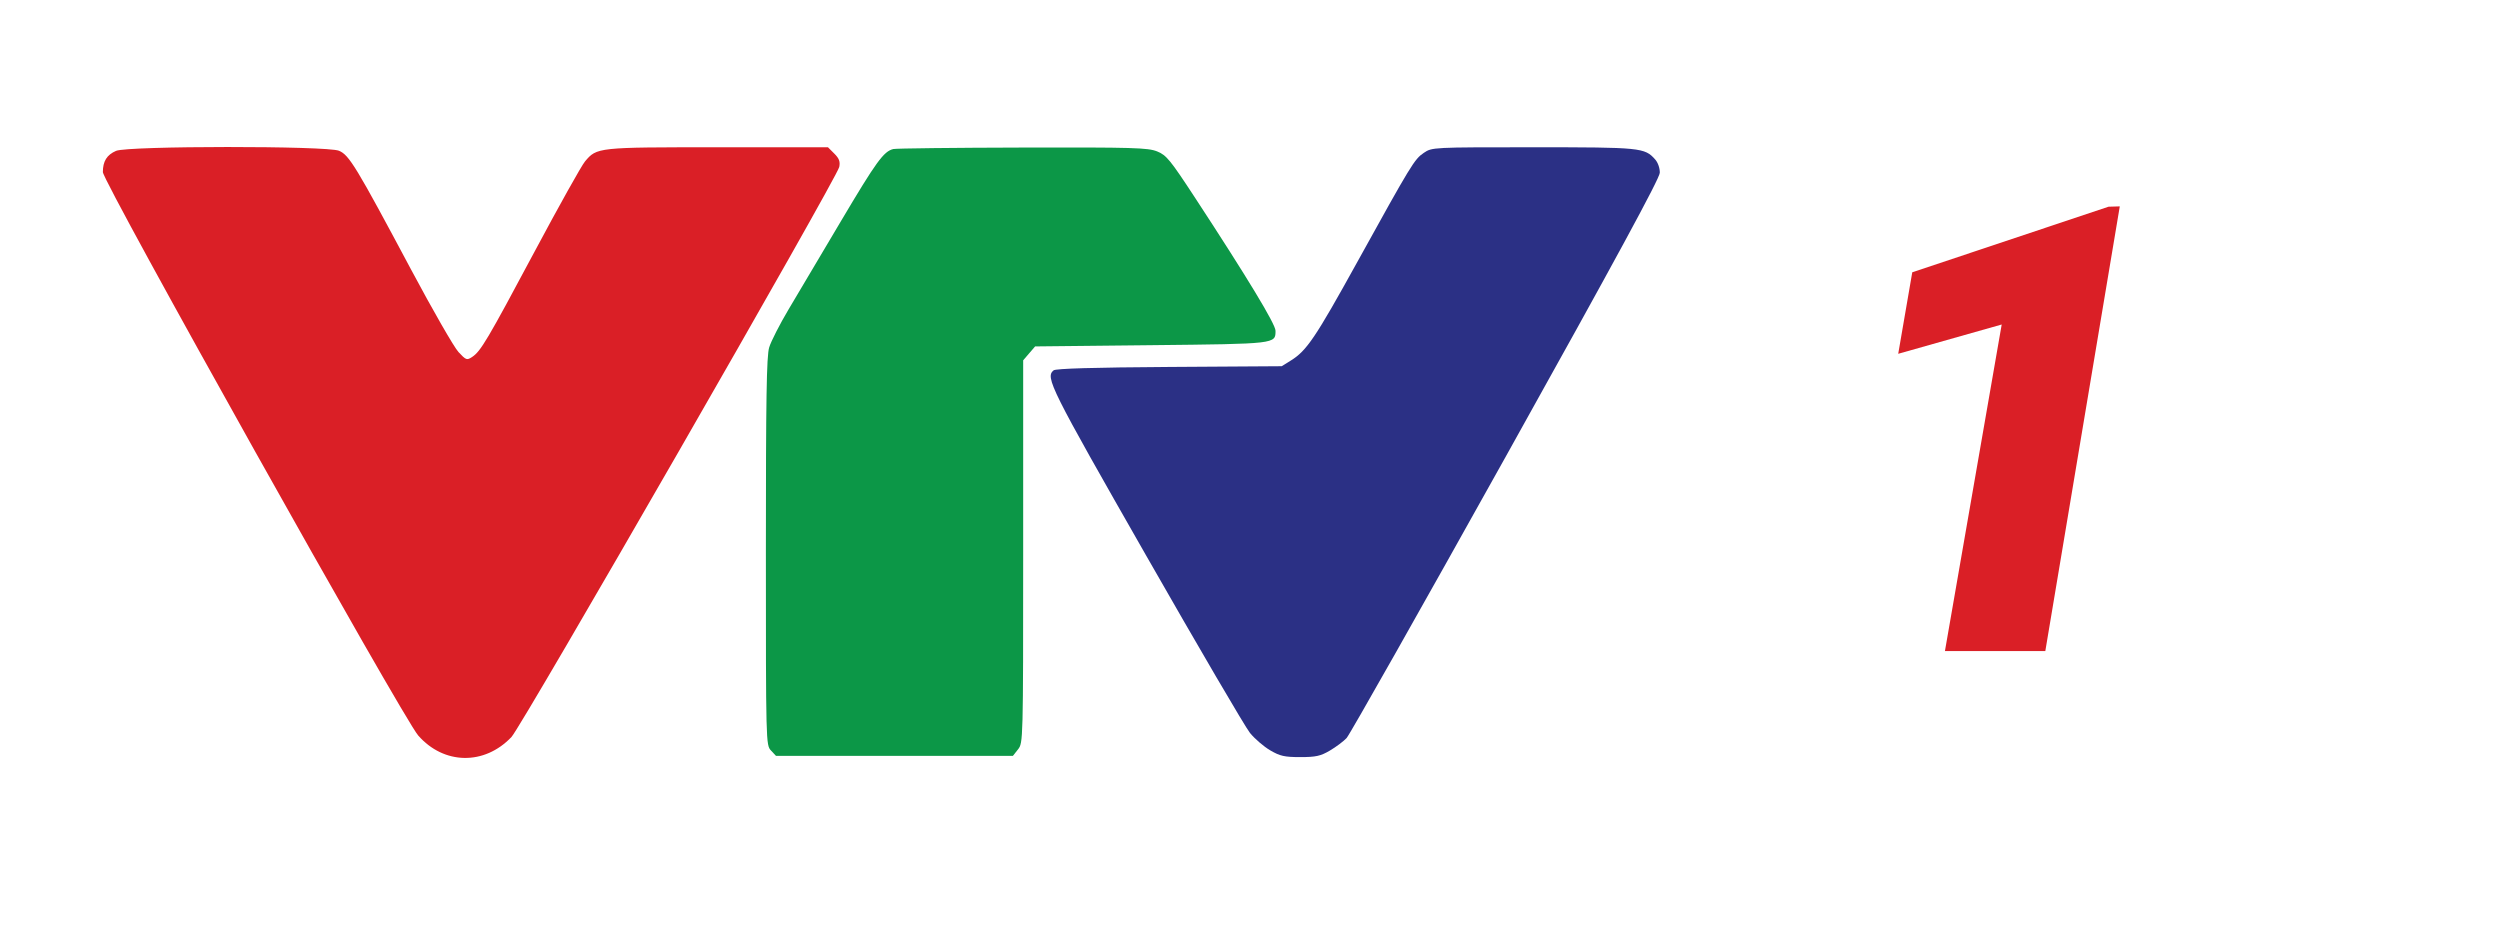
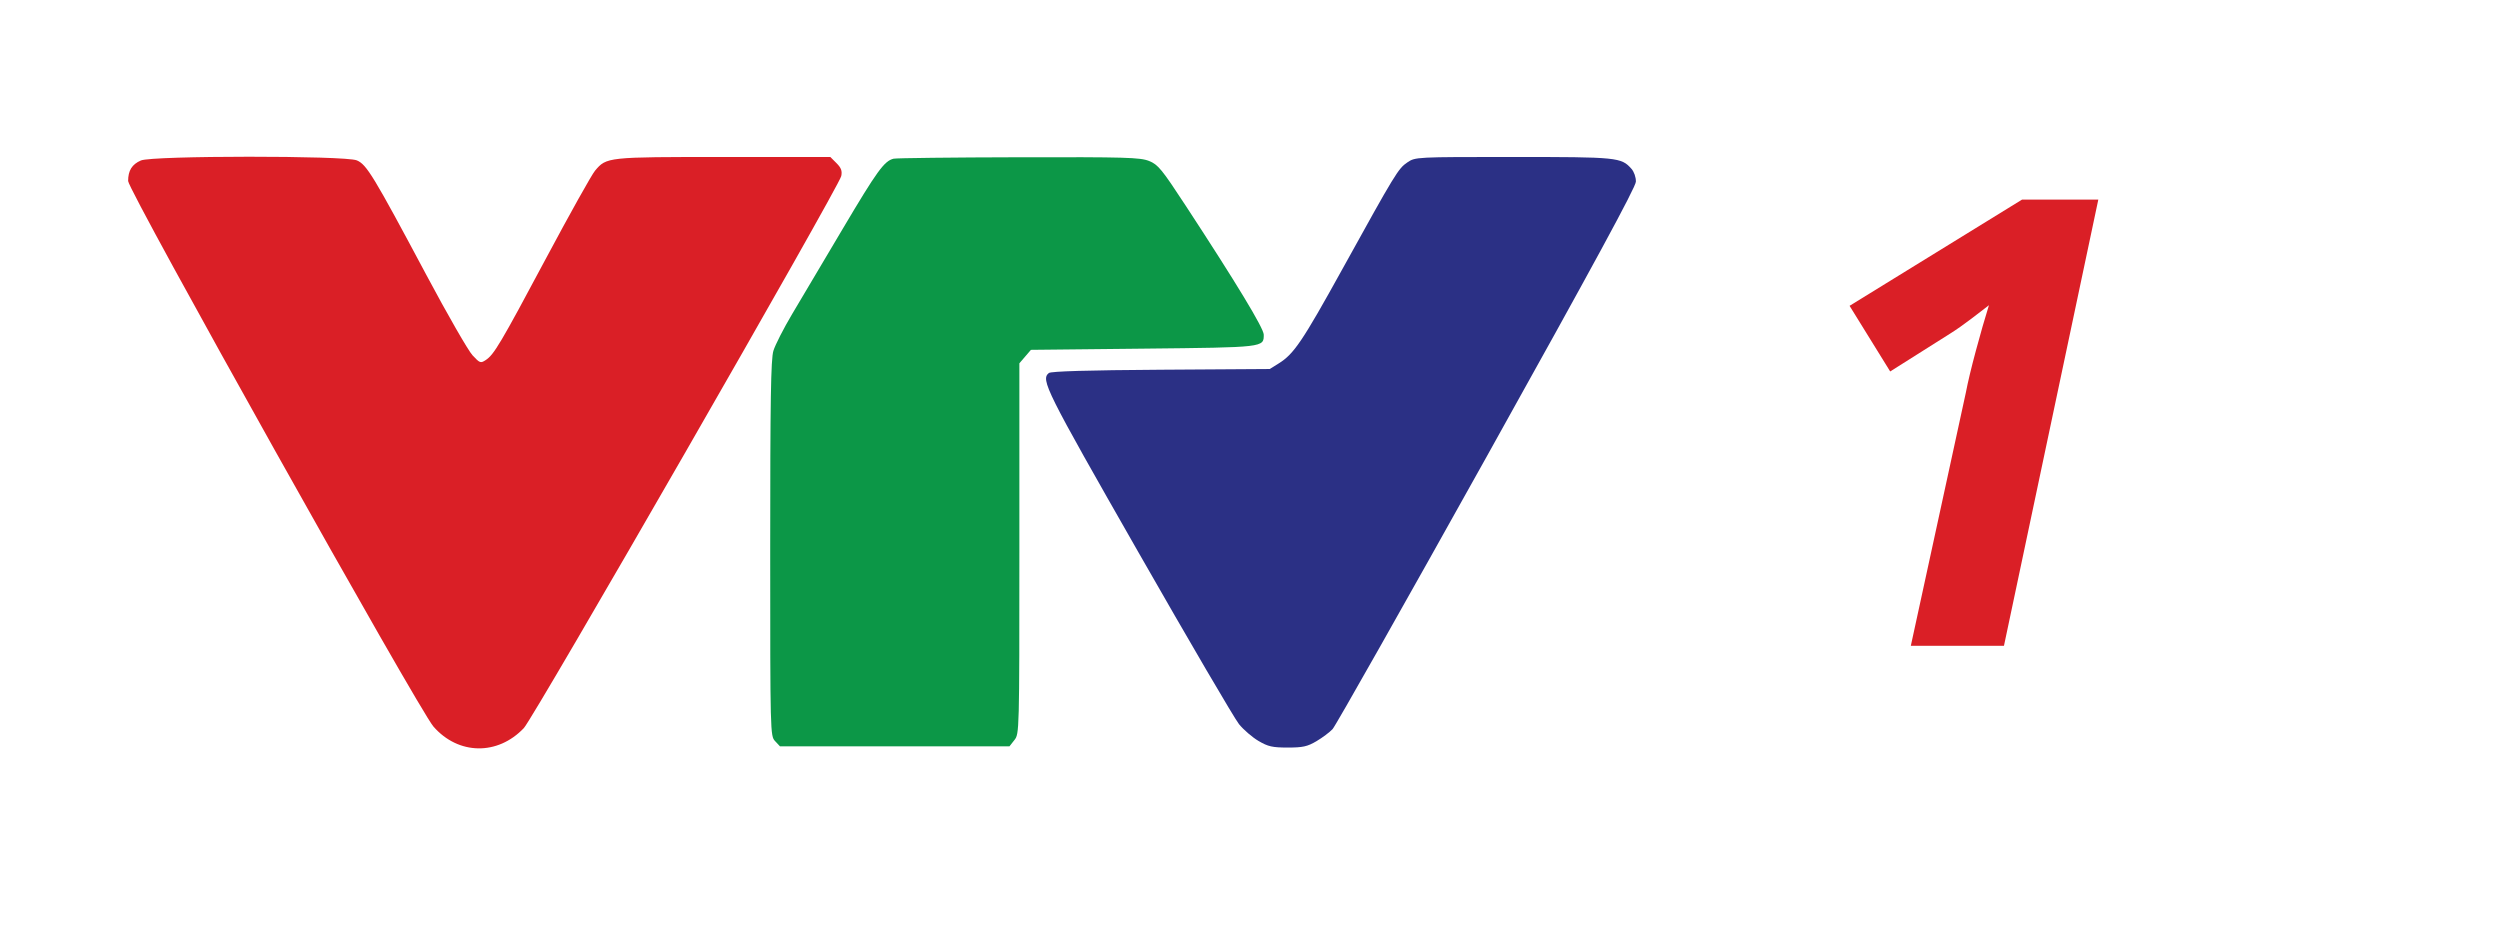
<svg xmlns="http://www.w3.org/2000/svg" viewBox="0 0 960 360" width="960" height="360" fill="none">
-   <g transform="translate(30, 48) scale(0.95)">
+   <g transform="translate(40, 52) scale(0.92)">
    <path d="M 15.329 10.458 C 11.601 12.079, 10 14.658, 10 19.041 C 10 22.996, 131.329 239.763, 137.462 246.765 C 147.854 258.630, 164.244 258.892, 175.169 247.370 C 179.360 242.948, 306.779 21.353, 307.659 16.954 C 308.092 14.792, 307.624 13.533, 305.657 11.566 L 303.091 9 258.513 9 C 209.902 9, 209.682 9.023, 204.879 14.731 C 203.489 16.383, 194.334 32.757, 184.534 51.117 C 165.357 87.044, 162.714 91.501, 159.240 93.777 C 157.118 95.167, 156.781 95.044, 153.740 91.767 C 151.958 89.847, 143.327 74.827, 134.560 58.388 C 112.319 16.685, 109.555 12.130, 105.441 10.411 C 100.548 8.366, 20.040 8.408, 15.329 10.458 Z" fill="#DA1F26" />
    <path d="M 329.500 9.716 C 325.611 10.657, 322.638 14.756, 308.260 39 C 300.268 52.475, 290.788 68.450, 287.192 74.500 C 283.597 80.550, 280.058 87.484, 279.328 89.909 C 278.273 93.411, 278 110.387, 278 172.470 C 278 249.738, 278.023 250.648, 280.039 252.811 L 282.078 255 329.966 255 L 377.855 255 379.927 252.365 C 381.984 249.751, 382 249.119, 382 172.421 L 382 95.112 384.412 92.306 L 386.825 89.500 433.760 89 C 484.401 88.461, 484 88.507, 484 83.166 C 484 80.517, 472.640 61.741, 451.481 29.419 C 441.408 14.030, 439.887 12.172, 436.130 10.669 C 432.415 9.182, 426.475 9.013, 381.730 9.116 C 354.103 9.180, 330.600 9.450, 329.500 9.716 Z" fill="#0C9747" />
    <path d="M 543.949 11.256 C 540.136 13.825, 538.965 15.748, 516.830 55.780 C 500.118 86.005, 496.595 91.223, 490.233 95.179 L 486.500 97.500 441.045 97.798 C 410.535 97.998, 395.163 98.449, 394.295 99.171 C 390.862 102.019, 392.836 105.971, 431.619 173.879 C 452.860 211.071, 471.788 243.410, 473.681 245.744 C 475.575 248.079, 479.234 251.229, 481.812 252.744 C 485.803 255.090, 487.615 255.500, 494 255.500 C 500.320 255.500, 502.208 255.082, 506 252.845 C 508.475 251.385, 511.502 249.117, 512.727 247.805 C 513.952 246.493, 542.923 195.263, 577.106 133.960 C 621.603 54.162, 639.278 21.591, 639.329 19.300 C 639.370 17.457, 638.573 15.172, 637.450 13.912 C 633.206 9.151, 631.696 9, 588.180 9 C 547.407 9, 547.287 9.006, 543.949 11.256 Z" fill="#2B3085" />
  </g>
-   <text x="770" y="250" font-family="-apple-system, BlinkMacSystemFont, 'Segoe UI', Roboto, 'Arial Black', sans-serif" font-size="240" font-weight="900" font-style="italic" fill="#DA1F26" text-anchor="middle">1</text>
+   <text x="755" y="248" font-family="'Montserrat', 'Arial Black', Impact, sans-serif" font-size="240" font-weight="900" font-style="italic" fill="#DA1F26" text-anchor="middle">1</text>
</svg>
